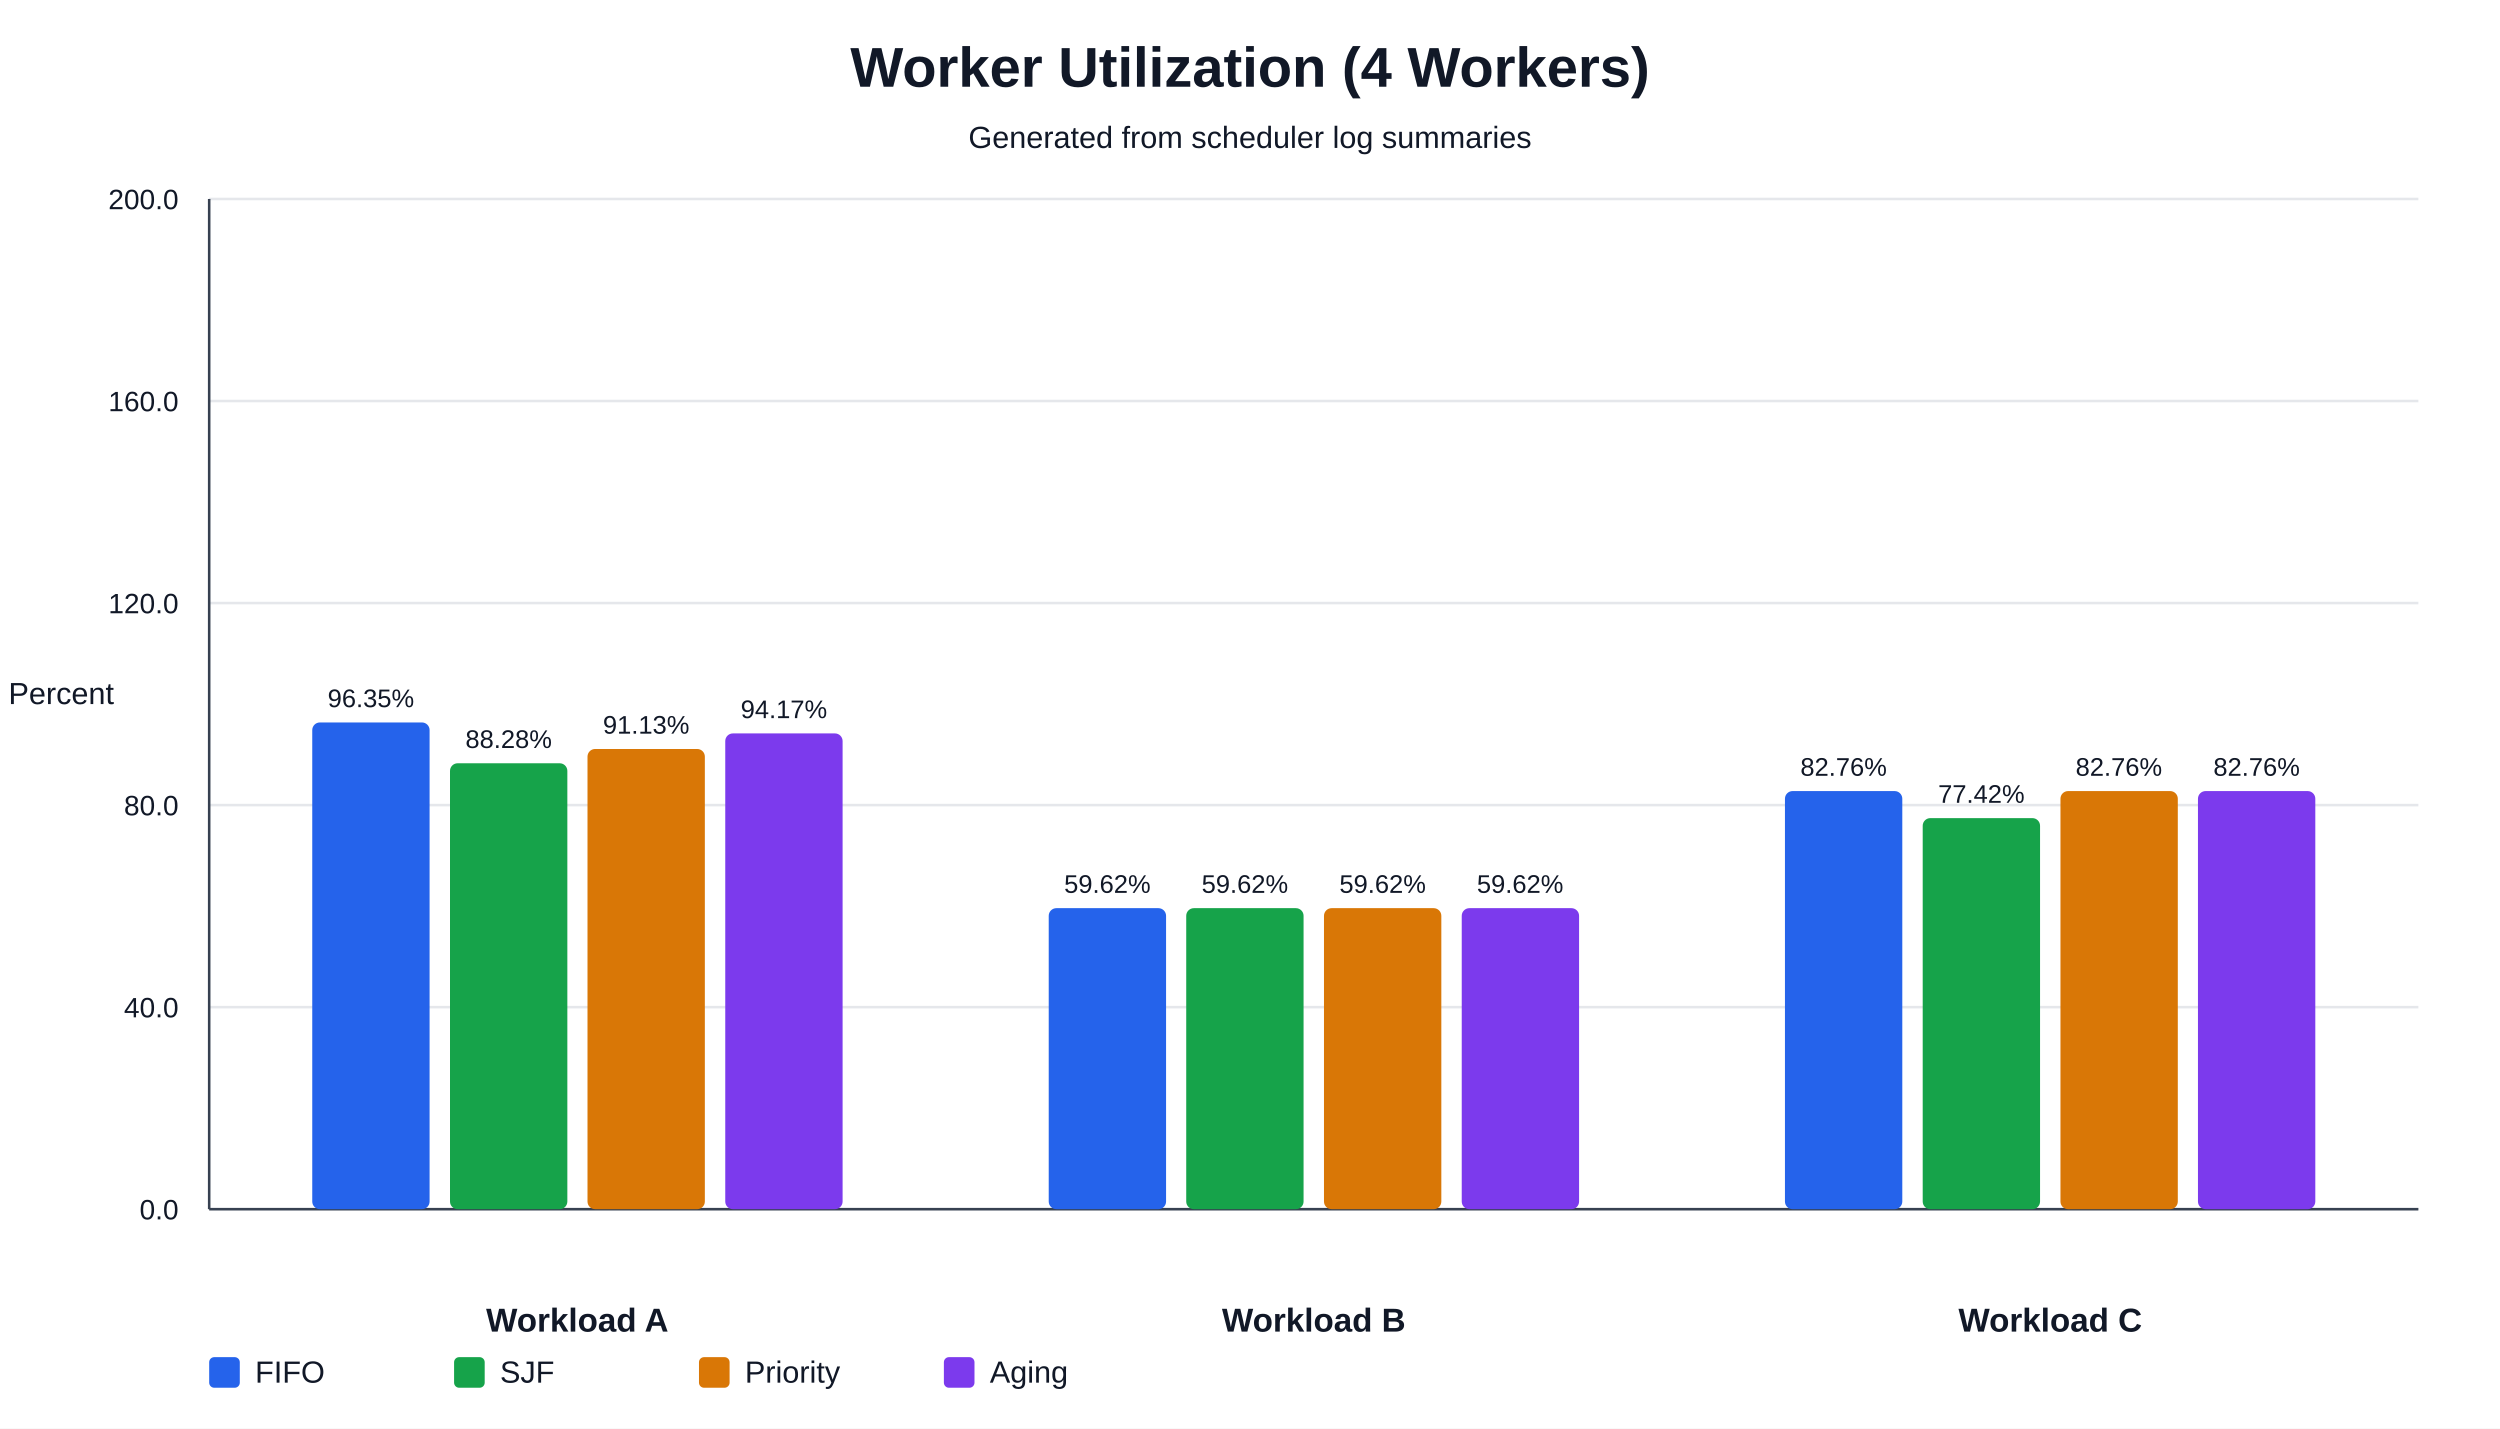
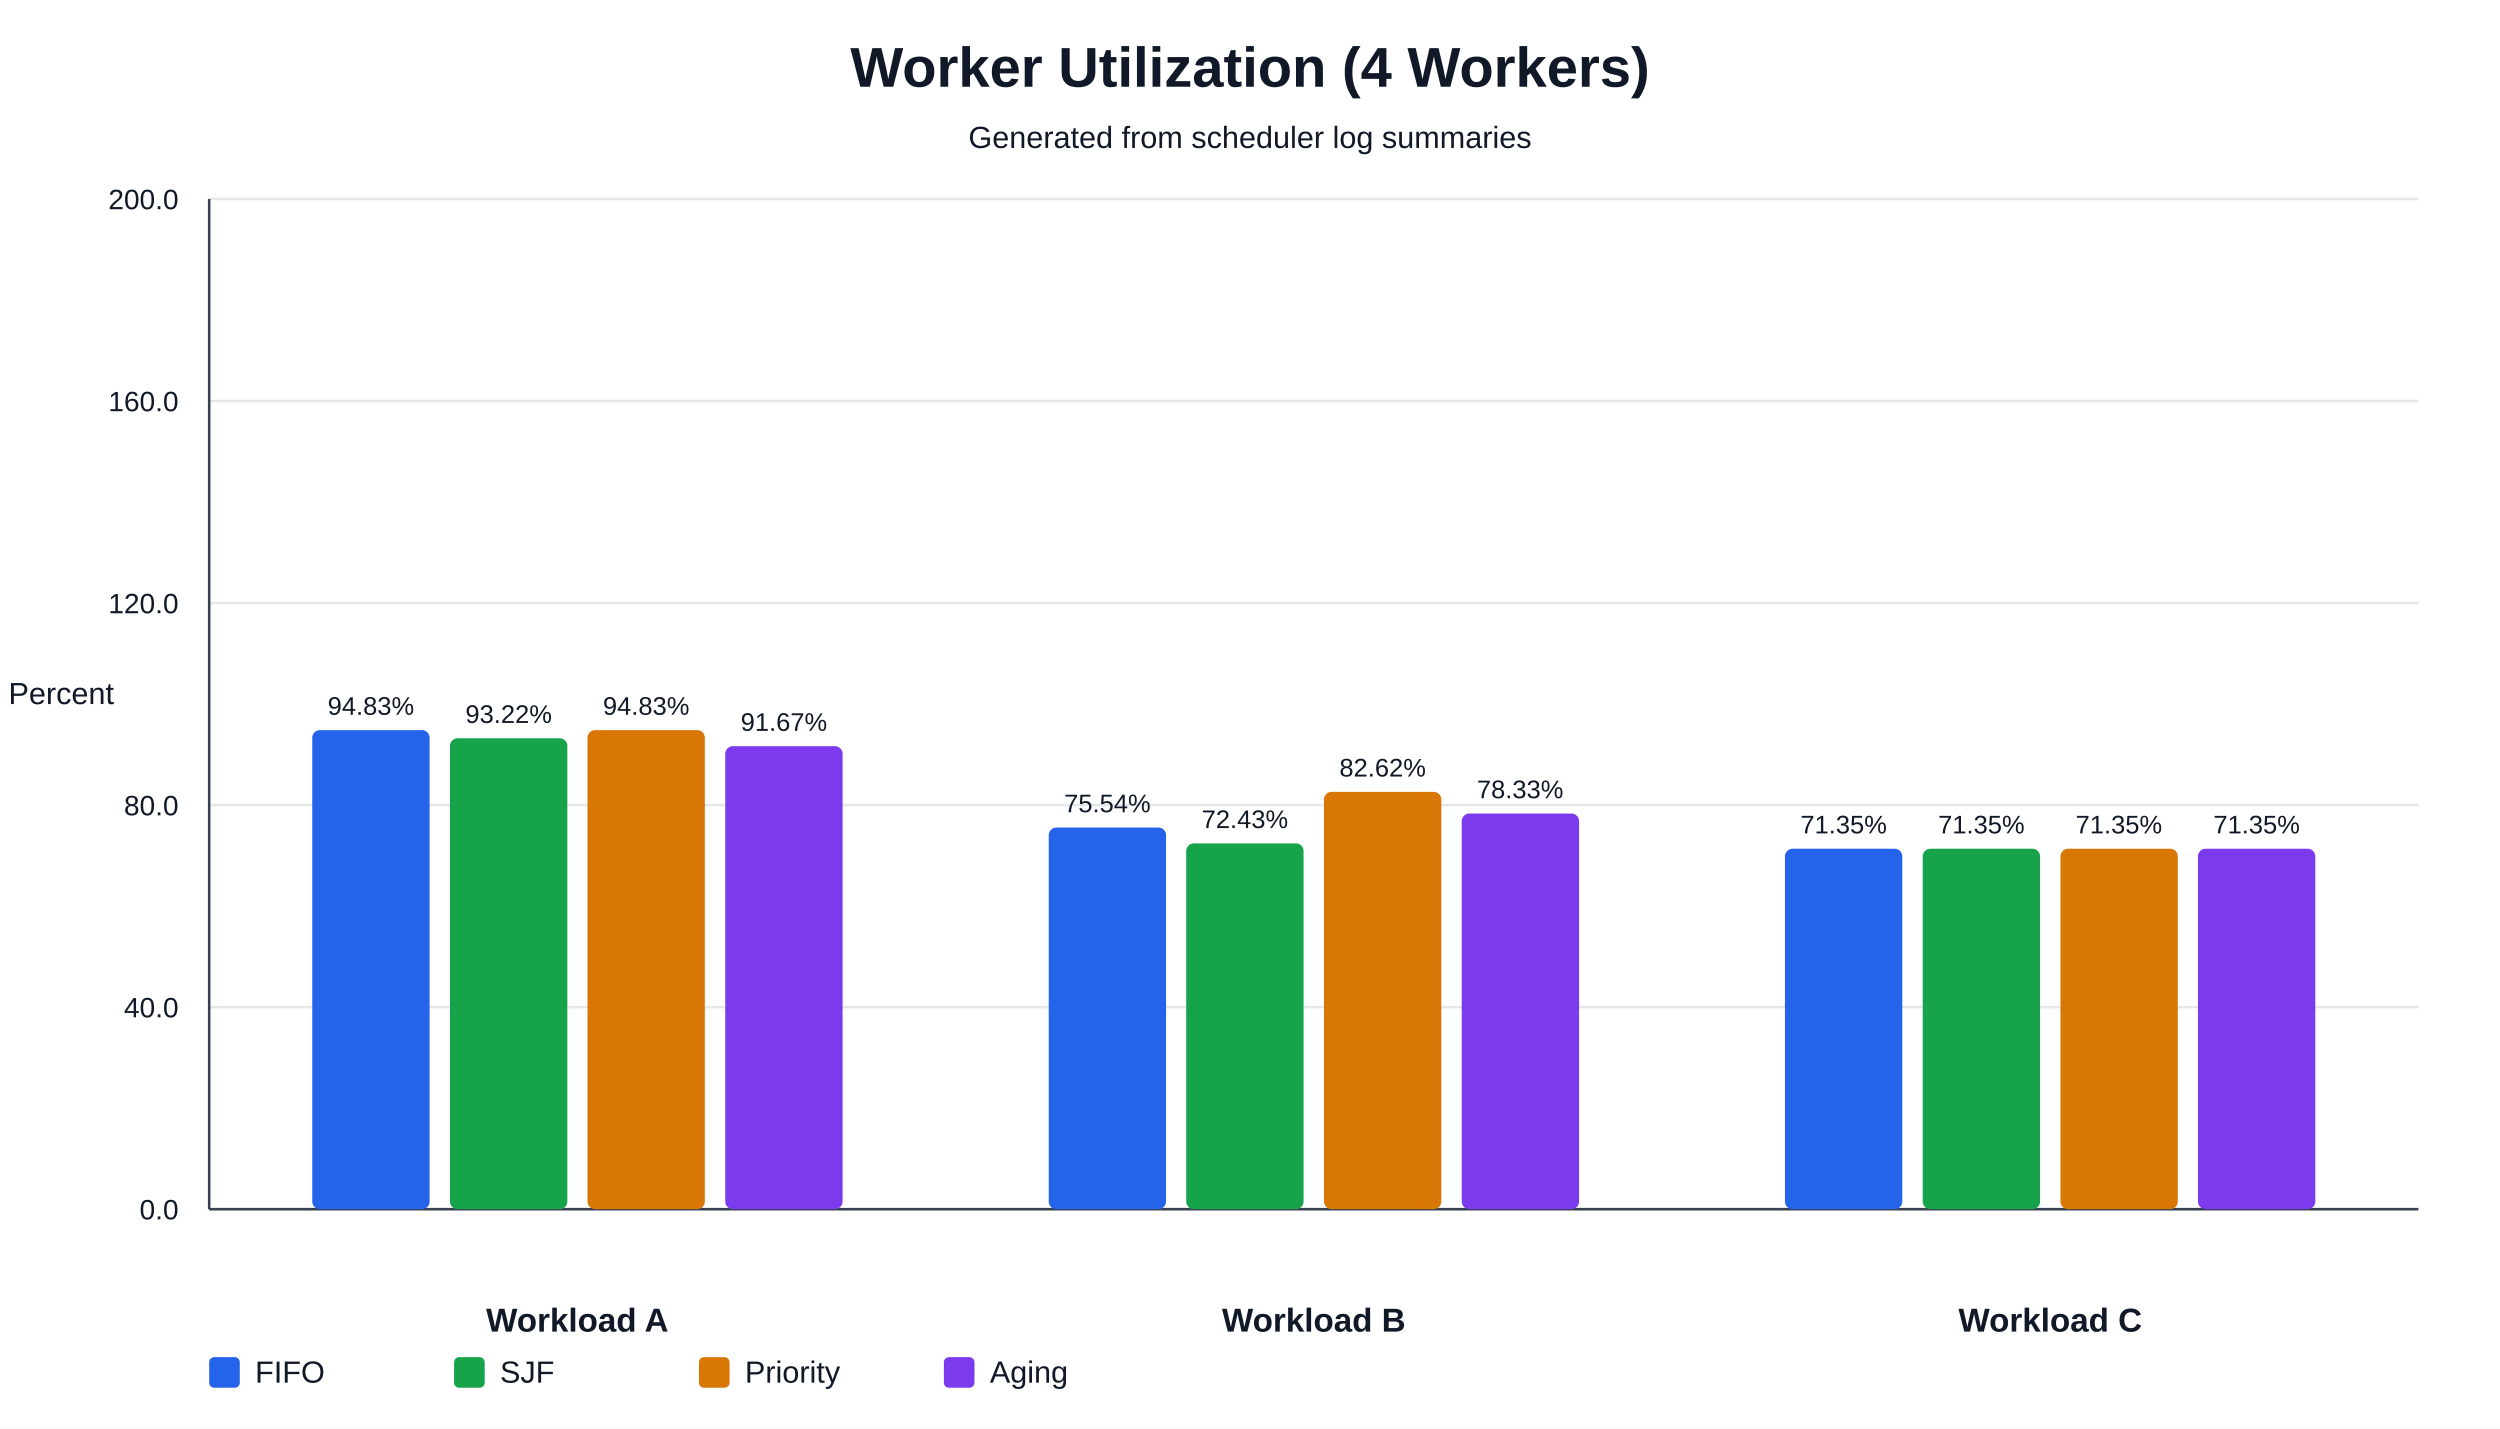
<svg xmlns="http://www.w3.org/2000/svg" width="980" height="560" viewBox="0 0 980 560">
  <rect width="100%" height="100%" fill="#ffffff" />
  <text x="490.0" y="34.0" font-family="Arial, sans-serif" font-size="22" font-weight="700" text-anchor="middle" fill="#111827">Worker Utilization (4 Workers)</text>
  <text x="490.0" y="58.0" font-family="Arial, sans-serif" font-size="12" font-weight="400" text-anchor="middle" fill="#111827">Generated from scheduler log summaries</text>
  <line x1="82" y1="474.0" x2="948" y2="474.0" stroke="#e5e7eb" />
  <text x="70.0" y="478.0" font-family="Arial, sans-serif" font-size="11" font-weight="400" text-anchor="end" fill="#111827">0.0</text>
  <line x1="82" y1="394.8" x2="948" y2="394.8" stroke="#e5e7eb" />
  <text x="70.0" y="398.8" font-family="Arial, sans-serif" font-size="11" font-weight="400" text-anchor="end" fill="#111827">40.0</text>
  <line x1="82" y1="315.6" x2="948" y2="315.6" stroke="#e5e7eb" />
  <text x="70.0" y="319.6" font-family="Arial, sans-serif" font-size="11" font-weight="400" text-anchor="end" fill="#111827">80.0</text>
  <line x1="82" y1="236.4" x2="948" y2="236.4" stroke="#e5e7eb" />
  <text x="70.0" y="240.4" font-family="Arial, sans-serif" font-size="11" font-weight="400" text-anchor="end" fill="#111827">120.0</text>
  <line x1="82" y1="157.2" x2="948" y2="157.2" stroke="#e5e7eb" />
  <text x="70.0" y="161.2" font-family="Arial, sans-serif" font-size="11" font-weight="400" text-anchor="end" fill="#111827">160.0</text>
  <line x1="82" y1="78.0" x2="948" y2="78.0" stroke="#e5e7eb" />
  <text x="70.0" y="82.0" font-family="Arial, sans-serif" font-size="11" font-weight="400" text-anchor="end" fill="#111827">200.0</text>
  <line x1="82" y1="78" x2="82" y2="474" stroke="#374151" />
  <line x1="82" y1="474" x2="948" y2="474" stroke="#374151" />
  <text x="24.0" y="276.0" font-family="Arial, sans-serif" font-size="12" font-weight="400" text-anchor="middle" fill="#111827">Percent</text>
  <text x="226.3" y="522.0" font-family="Arial, sans-serif" font-size="13" font-weight="700" text-anchor="middle" fill="#111827">Workload A</text>
-   <rect x="122.4" y="283.2" width="46.0" height="190.8" fill="#2563eb" rx="3" />
-   <text x="145.4" y="277.2" font-family="Arial, sans-serif" font-size="10" font-weight="400" text-anchor="middle" fill="#111827">96.35%</text>
-   <rect x="176.4" y="299.2" width="46.0" height="174.8" fill="#16a34a" rx="3" />
-   <text x="199.4" y="293.2" font-family="Arial, sans-serif" font-size="10" font-weight="400" text-anchor="middle" fill="#111827">88.28%</text>
-   <rect x="230.3" y="293.6" width="46.0" height="180.4" fill="#d97706" rx="3" />
-   <text x="253.3" y="287.6" font-family="Arial, sans-serif" font-size="10" font-weight="400" text-anchor="middle" fill="#111827">91.13%</text>
-   <rect x="284.3" y="287.5" width="46.0" height="186.5" fill="#7c3aed" rx="3" />
-   <text x="307.3" y="281.5" font-family="Arial, sans-serif" font-size="10" font-weight="400" text-anchor="middle" fill="#111827">94.17%</text>
+   <rect x="122.4" y="286.2" width="46.0" height="187.8" fill="#2563eb" rx="3" />
+   <text x="145.4" y="280.2" font-family="Arial, sans-serif" font-size="10" font-weight="400" text-anchor="middle" fill="#111827">94.83%</text>
+   <rect x="176.4" y="289.4" width="46.0" height="184.6" fill="#16a34a" rx="3" />
+   <text x="199.4" y="283.4" font-family="Arial, sans-serif" font-size="10" font-weight="400" text-anchor="middle" fill="#111827">93.22%</text>
+   <rect x="230.3" y="286.2" width="46.0" height="187.8" fill="#d97706" rx="3" />
+   <text x="253.3" y="280.2" font-family="Arial, sans-serif" font-size="10" font-weight="400" text-anchor="middle" fill="#111827">94.83%</text>
+   <rect x="284.3" y="292.5" width="46.0" height="181.5" fill="#7c3aed" rx="3" />
+   <text x="307.3" y="286.5" font-family="Arial, sans-serif" font-size="10" font-weight="400" text-anchor="middle" fill="#111827">91.67%</text>
  <text x="515.0" y="522.0" font-family="Arial, sans-serif" font-size="13" font-weight="700" text-anchor="middle" fill="#111827">Workload B</text>
-   <rect x="411.1" y="356.0" width="46.0" height="118.0" fill="#2563eb" rx="3" />
-   <text x="434.1" y="350.0" font-family="Arial, sans-serif" font-size="10" font-weight="400" text-anchor="middle" fill="#111827">59.62%</text>
-   <rect x="465.0" y="356.0" width="46.0" height="118.0" fill="#16a34a" rx="3" />
-   <text x="488.0" y="350.0" font-family="Arial, sans-serif" font-size="10" font-weight="400" text-anchor="middle" fill="#111827">59.62%</text>
-   <rect x="519.0" y="356.0" width="46.0" height="118.0" fill="#d97706" rx="3" />
-   <text x="542.0" y="350.0" font-family="Arial, sans-serif" font-size="10" font-weight="400" text-anchor="middle" fill="#111827">59.62%</text>
-   <rect x="573.0" y="356.0" width="46.0" height="118.0" fill="#7c3aed" rx="3" />
-   <text x="595.9" y="350.0" font-family="Arial, sans-serif" font-size="10" font-weight="400" text-anchor="middle" fill="#111827">59.62%</text>
+   <rect x="411.1" y="324.4" width="46.0" height="149.6" fill="#2563eb" rx="3" />
+   <text x="434.1" y="318.4" font-family="Arial, sans-serif" font-size="10" font-weight="400" text-anchor="middle" fill="#111827">75.54%</text>
+   <rect x="465.0" y="330.6" width="46.0" height="143.4" fill="#16a34a" rx="3" />
+   <text x="488.0" y="324.6" font-family="Arial, sans-serif" font-size="10" font-weight="400" text-anchor="middle" fill="#111827">72.43%</text>
+   <rect x="519.0" y="310.4" width="46.0" height="163.6" fill="#d97706" rx="3" />
+   <text x="542.0" y="304.4" font-family="Arial, sans-serif" font-size="10" font-weight="400" text-anchor="middle" fill="#111827">82.62%</text>
+   <rect x="573.0" y="318.9" width="46.0" height="155.1" fill="#7c3aed" rx="3" />
+   <text x="595.9" y="312.9" font-family="Arial, sans-serif" font-size="10" font-weight="400" text-anchor="middle" fill="#111827">78.33%</text>
  <text x="803.7" y="522.0" font-family="Arial, sans-serif" font-size="13" font-weight="700" text-anchor="middle" fill="#111827">Workload C</text>
-   <rect x="699.7" y="310.1" width="46.0" height="163.9" fill="#2563eb" rx="3" />
-   <text x="722.7" y="304.1" font-family="Arial, sans-serif" font-size="10" font-weight="400" text-anchor="middle" fill="#111827">82.76%</text>
-   <rect x="753.7" y="320.7" width="46.0" height="153.3" fill="#16a34a" rx="3" />
-   <text x="776.7" y="314.7" font-family="Arial, sans-serif" font-size="10" font-weight="400" text-anchor="middle" fill="#111827">77.42%</text>
-   <rect x="807.7" y="310.1" width="46.0" height="163.9" fill="#d97706" rx="3" />
-   <text x="830.6" y="304.1" font-family="Arial, sans-serif" font-size="10" font-weight="400" text-anchor="middle" fill="#111827">82.76%</text>
-   <rect x="861.6" y="310.1" width="46.0" height="163.9" fill="#7c3aed" rx="3" />
-   <text x="884.6" y="304.1" font-family="Arial, sans-serif" font-size="10" font-weight="400" text-anchor="middle" fill="#111827">82.76%</text>
+   <rect x="699.7" y="332.7" width="46.0" height="141.3" fill="#2563eb" rx="3" />
+   <text x="722.7" y="326.7" font-family="Arial, sans-serif" font-size="10" font-weight="400" text-anchor="middle" fill="#111827">71.35%</text>
+   <rect x="753.7" y="332.7" width="46.0" height="141.3" fill="#16a34a" rx="3" />
+   <text x="776.7" y="326.7" font-family="Arial, sans-serif" font-size="10" font-weight="400" text-anchor="middle" fill="#111827">71.35%</text>
+   <rect x="807.7" y="332.7" width="46.0" height="141.3" fill="#d97706" rx="3" />
+   <text x="830.6" y="326.7" font-family="Arial, sans-serif" font-size="10" font-weight="400" text-anchor="middle" fill="#111827">71.35%</text>
+   <rect x="861.6" y="332.7" width="46.0" height="141.3" fill="#7c3aed" rx="3" />
+   <text x="884.6" y="326.7" font-family="Arial, sans-serif" font-size="10" font-weight="400" text-anchor="middle" fill="#111827">71.35%</text>
  <rect x="82" y="532" width="12" height="12" fill="#2563eb" rx="2" />
  <text x="100.0" y="542.0" font-family="Arial, sans-serif" font-size="12" font-weight="400" text-anchor="start" fill="#111827">FIFO</text>
  <rect x="178" y="532" width="12" height="12" fill="#16a34a" rx="2" />
  <text x="196.0" y="542.0" font-family="Arial, sans-serif" font-size="12" font-weight="400" text-anchor="start" fill="#111827">SJF</text>
  <rect x="274" y="532" width="12" height="12" fill="#d97706" rx="2" />
  <text x="292.0" y="542.0" font-family="Arial, sans-serif" font-size="12" font-weight="400" text-anchor="start" fill="#111827">Priority</text>
  <rect x="370" y="532" width="12" height="12" fill="#7c3aed" rx="2" />
  <text x="388.0" y="542.0" font-family="Arial, sans-serif" font-size="12" font-weight="400" text-anchor="start" fill="#111827">Aging</text>
</svg>
